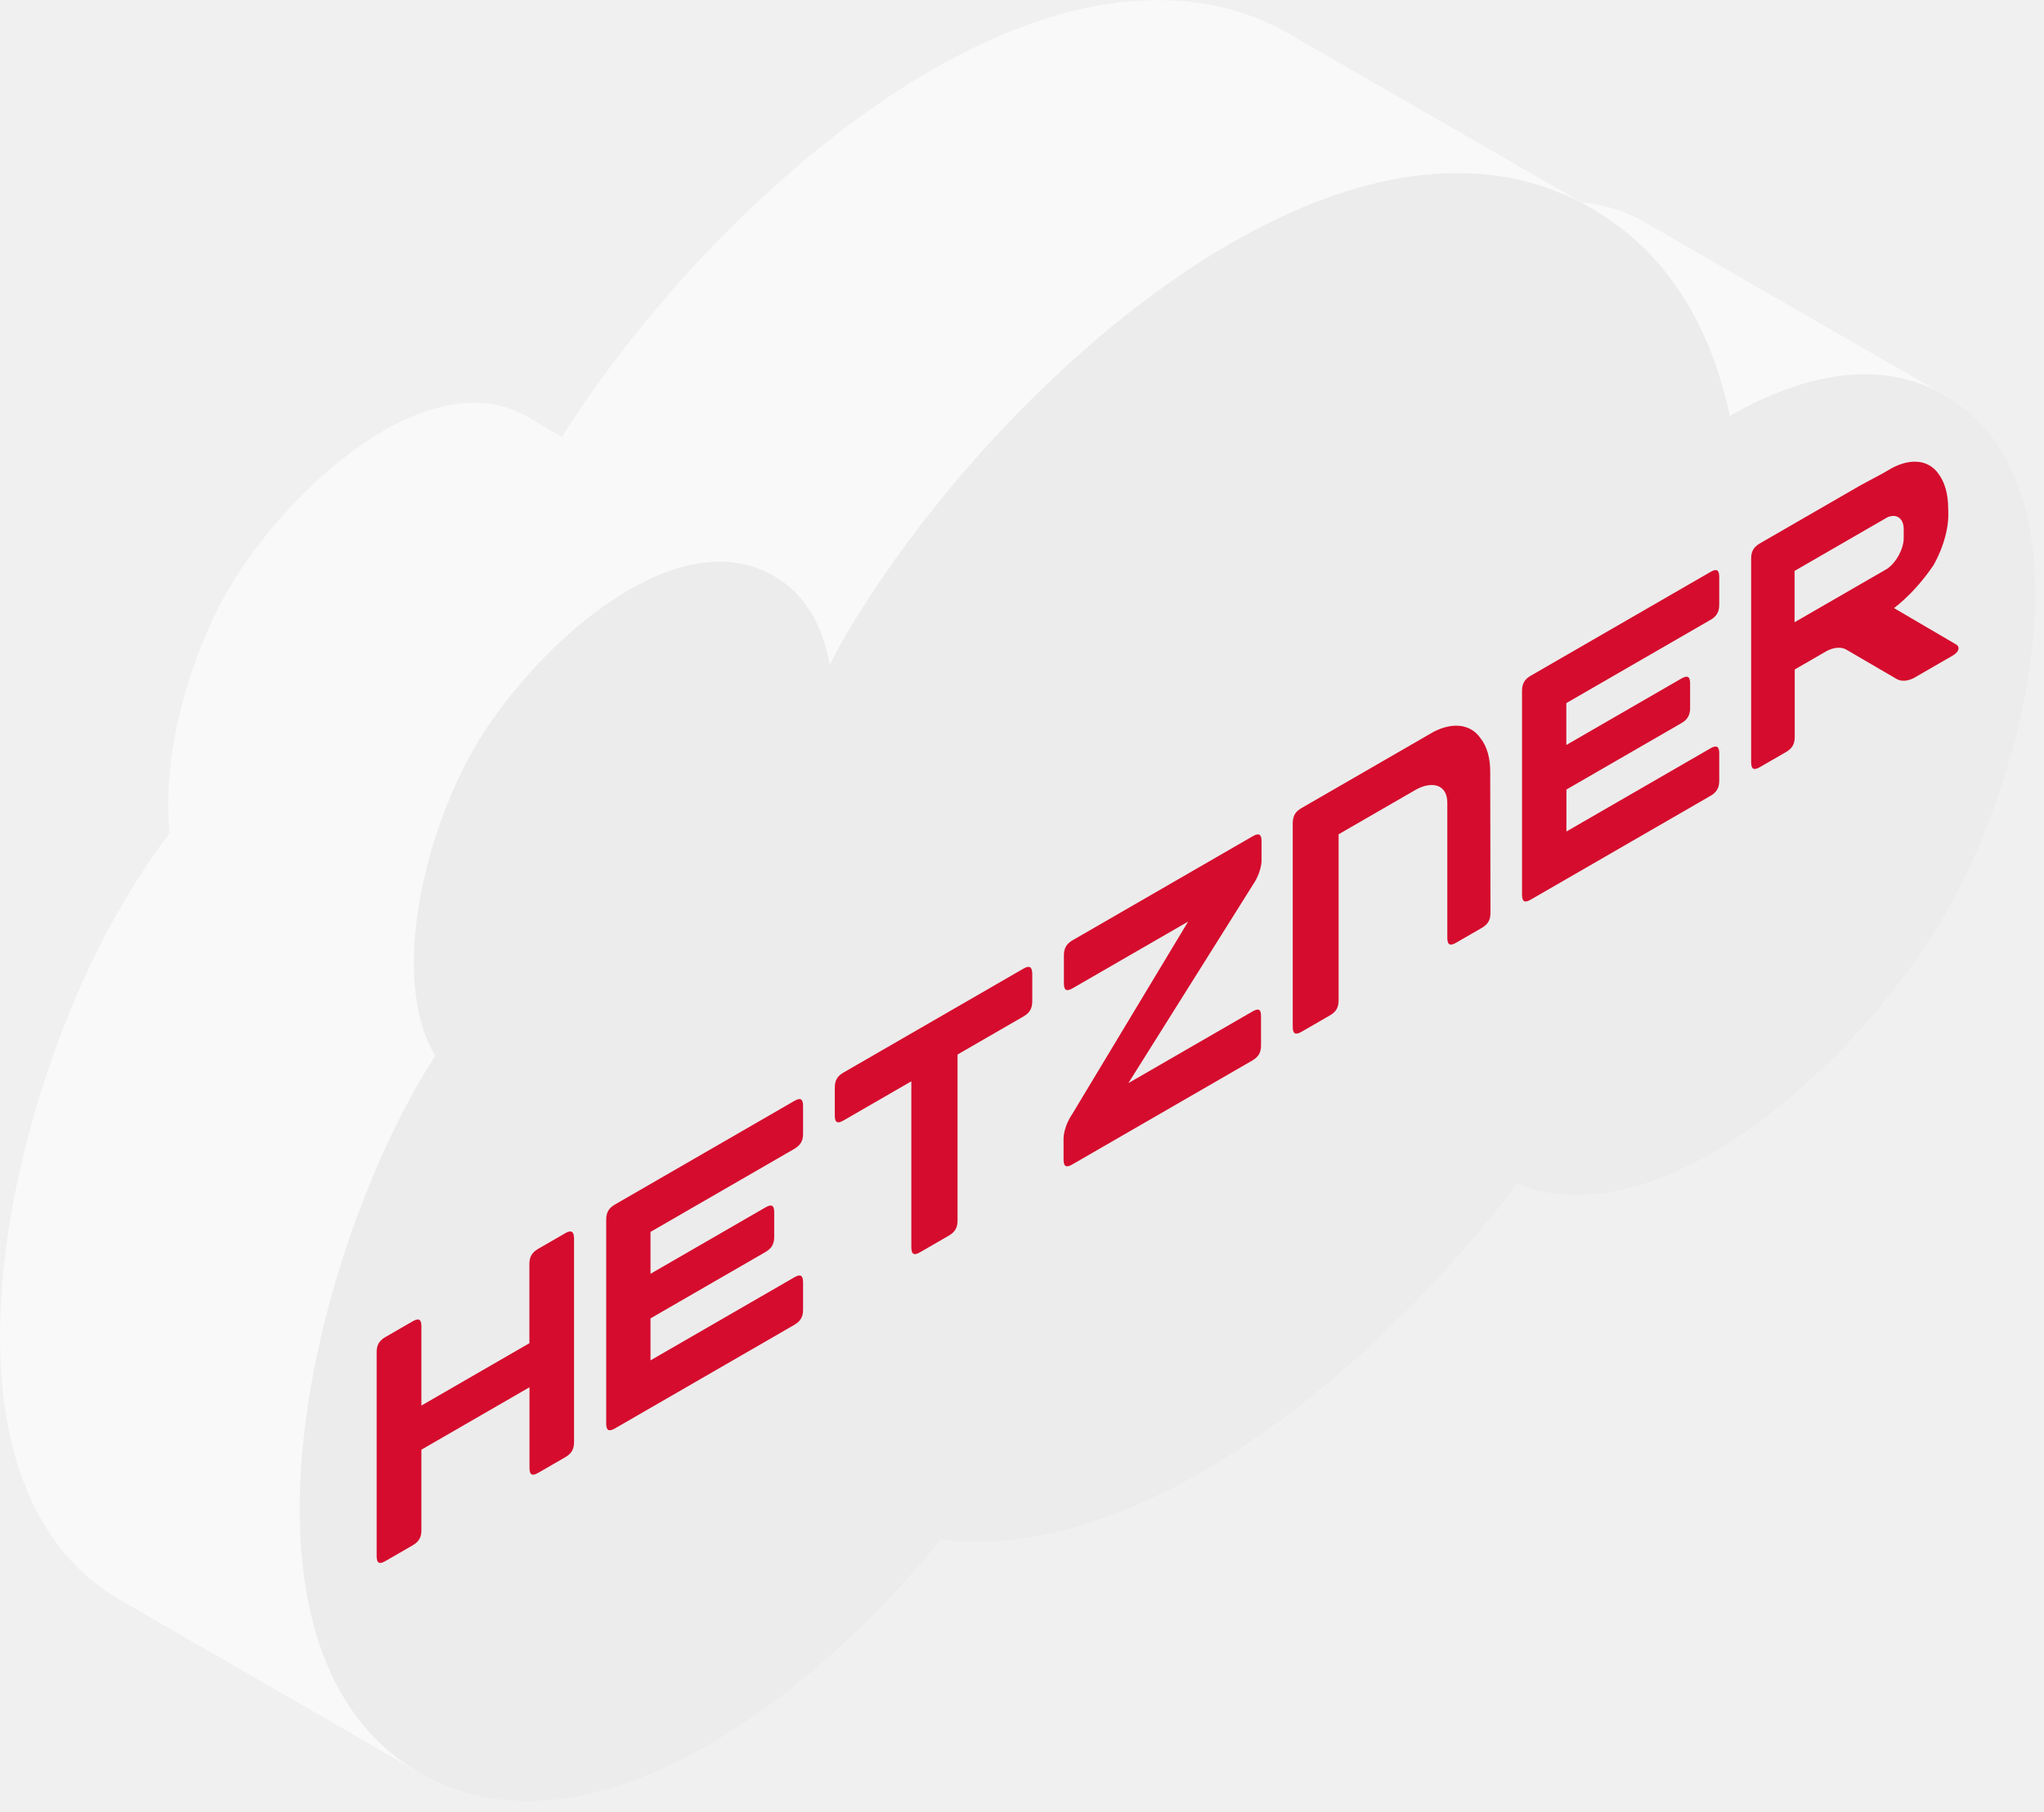
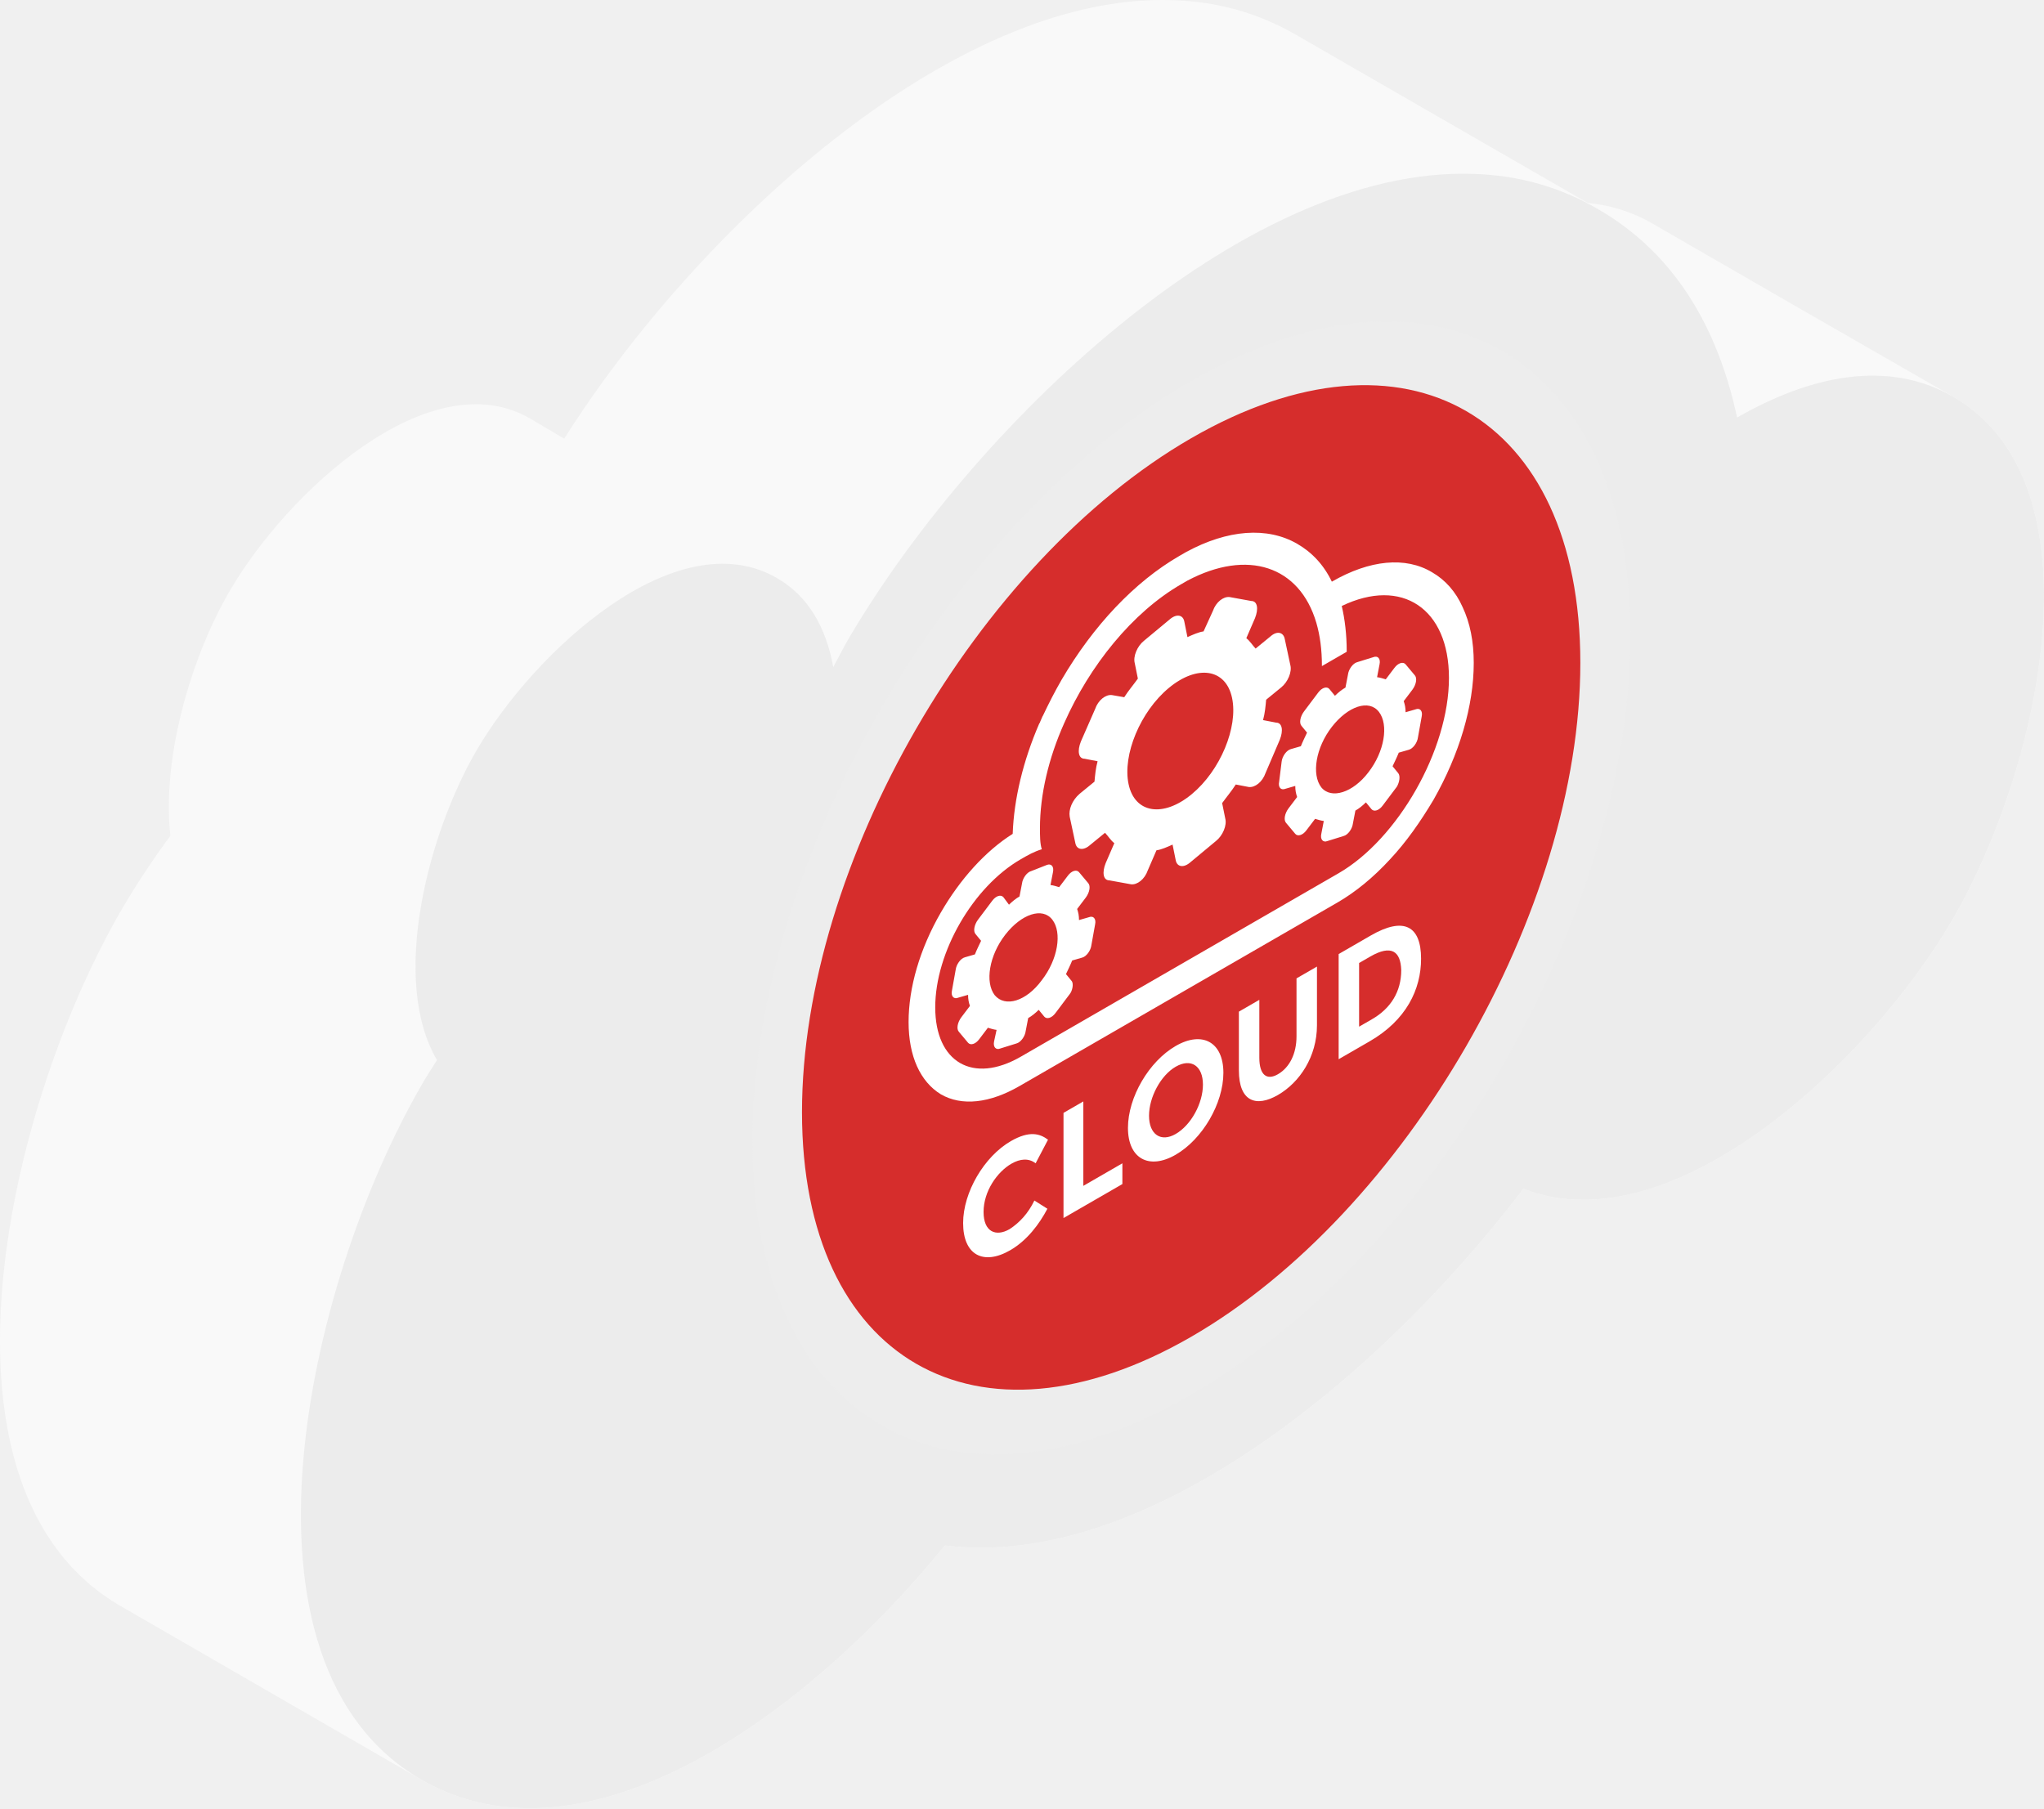
- <svg xmlns="http://www.w3.org/2000/svg" width="100%" height="100%" viewBox="0 0 167 148" version="1.1" xml:space="preserve" style="fill-rule:evenodd;clip-rule:evenodd;stroke-linejoin:round;stroke-miterlimit:2;">
-   <g id="g208348" transform="matrix(0.249833,0,0,0.249833,-855.205,-99.8714)">
-     <g id="g208342">
-       <g id="path11527" transform="matrix(0.52816,0,0,0.52816,-7185.2,-18941.2)">
-         <path d="M20808.9,36619.7C20672.1,36614.6 20513.3,36763.4 20433.3,36890.1C20426.1,36885.8 20418.9,36881.6 20412.2,36877.6C20350.3,36841.9 20262.3,36923 20226.6,36984.8C20203.8,37024.2 20185,37086 20190.5,37135C20178.9,37150.6 20168.6,37166.5 20159.9,37181.5C20088.4,37305.1 20036.2,37538.6 20159.9,37610.1L20345.4,37717.2C20446.6,37775.6 20582.8,37677.8 20668.1,37572.7C20790.8,37588.3 20935.1,37470.6 21024.8,37352.7C21116.5,37388.7 21238.9,37274.2 21289.9,37185.7C21343.5,37093 21382.7,36917.9 21289.9,36864.3C21197.2,36811 21197.1,36811 21104.4,36757.4C21091.7,36750 21078.3,36746.1 21064.4,36744.7L20885.4,36641.5C20861.3,36627.3 20835.5,36620.5 20808.9,36619.7L20808.9,36619.7Z" style="fill:rgb(249,249,249);fill-rule:nonzero;" />
-       </g>
-       <g id="path11530" transform="matrix(0.52816,0,0,0.52816,-7185.2,-18941.2)">
-         <path d="M20994.5,36726.8C20850.8,36721.4 20682.4,36885.8 20607.1,37016.2C20604.4,37021 20601.9,37026.1 20599.2,37031C20594.9,37007.2 20584.2,36987.3 20564.4,36976C20502.5,36940.3 20414.5,37021.3 20378.8,37083.1C20349.1,37134.7 20326,37224.3 20354.9,37273.3C20351.7,37278.4 20348.3,37283.5 20345.4,37288.6C20274,37412.2 20221.7,37645.8 20345.4,37717.2C20446.6,37775.6 20582.8,37677.8 20668.1,37572.7C20790.8,37588.3 20935.1,37470.6 21024.8,37352.7C21116.5,37388.7 21238.9,37274.2 21289.9,37185.7C21343.5,37093 21382.7,36917.9 21289.9,36864.3C21249.7,36841 21202,36851 21156.5,36877C21144.7,36821.8 21118.1,36775.8 21071,36748.6C21046.8,36734.5 21021.1,36727.7 20994.5,36726.8L20994.5,36726.8Z" style="fill:rgb(236,236,236);fill-rule:nonzero;" />
+ <svg xmlns="http://www.w3.org/2000/svg" width="58.67mm" height="51.912mm" viewBox="0 0 58.67 51.912" version="1.1" id="svg8">
+   <defs id="defs2" />
+   <g id="layer1" transform="translate(-84.50023,-147.8262)">
+     <g id="g4334" transform="matrix(0.2645833,0,0,0.2645833,-215.8388,-44.9698)">
+       <g transform="matrix(0.94425,0,0,0.94425,-22.3677,599.627)" id="g208356">
+         <g transform="translate(18.2518,-4.35393)" id="g208348">
+           <g id="g208342">
+             <g transform="matrix(0.52816,0,0,0.52816,-2534.78,-6682.04)" id="path208045-8">
+               <path id="path4307" style="fill:#f9f9f9;fill-rule:nonzero" d="m 7340.92,12918.6 c -48.25,-1.8 -104.29,50.7 -132.5,95.4 -2.55,-1.5 -5.08,-3 -7.45,-4.4 -21.82,-12.6 -52.87,16 -65.47,37.8 -8.04,13.9 -14.67,35.7 -12.75,53 -4.08,5.5 -7.72,11.1 -10.8,16.4 -25.2,43.6 -43.64,126 0,151.2 l 65.46,37.8 c 35.7,20.6 83.73,-13.9 113.82,-51 43.3,5.5 94.2,-36 125.85,-77.6 32.35,12.7 75.52,-27.7 93.54,-58.9 18.9,-32.7 32.73,-94.5 0,-113.4 -32.73,-18.8 -32.74,-18.8 -65.47,-37.7 -4.48,-2.6 -9.21,-4 -14.1,-4.5 l -63.14,-36.4 c -8.52,-5 -17.6,-7.4 -26.99,-7.7 z" />
+             </g>
+             <g transform="matrix(0.52816,0,0,0.52816,-2534.78,-6682.04)" id="path208155-2">
+               <path id="path4310" style="fill:#ececec;fill-rule:nonzero" d="m 7406.38,12956.4 c -50.68,-1.9 -110.08,56.1 -136.66,102.1 -0.94,1.7 -1.84,3.5 -2.77,5.2 -1.52,-8.4 -5.29,-15.4 -12.3,-19.4 -21.82,-12.6 -52.86,16 -65.46,37.8 -10.49,18.2 -18.63,49.8 -8.44,67.1 -1.14,1.8 -2.32,3.6 -3.34,5.4 -25.2,43.6 -43.64,126 0,151.2 35.7,20.6 83.73,-13.9 113.82,-51 43.3,5.5 94.2,-36 125.85,-77.6 32.35,12.7 75.52,-27.7 93.54,-58.9 18.9,-32.7 32.73,-94.5 0,-113.4 -14.21,-8.2 -31.03,-4.7 -47.06,4.5 -4.17,-19.5 -13.56,-35.7 -30.18,-45.3 -8.53,-5 -17.61,-7.4 -27,-7.7 z" />
+             </g>
+           </g>
+         </g>
+         <g id="g4331" transform="matrix(0.711978,-0.411061,0,0.822121,513.619,55.2341)">
+           <g id="g4317" transform="translate(1121.77,748.596)">
+             <circle id="circle4315" style="fill:#d62d2c" r="66.9" cy="70.9" cx="70.9" />
+           </g>
+           <g id="g4321" transform="translate(1121.77,748.596)">
+             <path id="path4319" style="fill:#ededed;fill-rule:nonzero" d="M 70.8,141.7 C 31.8,141.7 0,109.9 0,70.8 0,31.7 31.8,0 70.8,0 c 39,0 70.9,31.8 70.9,70.9 0,39.1 -31.8,70.8 -70.9,70.8 z M 70.8,8 C 36.2,8 8,36.2 8,70.8 c 0,34.6 28.2,62.8 62.8,62.8 34.6,0 62.8,-28.2 62.8,-62.8 C 133.6,36.2 105.5,8 70.8,8 Z" />
+           </g>
+           <g id="g4325" transform="translate(1121.77,748.596)">
+             <path id="path4323" style="fill:#ffffff;fill-rule:nonzero" d="m 83.6,42.1 -2.4,0.5 c -0.5,-0.7 -0.9,-1.5 -1.5,-2.2 l 1.4,-2.1 c 0.6,-1 0.4,-2.2 -0.6,-2.7 L 77,33.3 c -1,-0.6 -2.2,-0.4 -2.7,0.6 L 72.8,36 C 72,35.7 71.1,35.6 70.2,35.5 L 69.7,33.1 C 69.5,32 68.4,31.3 67.3,31.6 l -4.1,0.9 c -1.1,0.2 -1.8,1.3 -1.5,2.4 l 0.5,2.4 c -0.7,0.5 -1.5,0.9 -2.2,1.5 l -2,-1.3 c -1,-0.6 -2.2,-0.4 -2.7,0.6 L 53,41.5 c -0.6,1 -0.4,2.2 0.6,2.7 l 2.1,1.4 c -0.3,0.8 -0.4,1.7 -0.5,2.6 l -2.4,0.5 C 51.6,49 51,50 51.2,51.1 l 0.9,4.1 c 0.2,1.1 1.3,1.8 2.4,1.5 l 2.4,-0.5 c 0.5,0.7 0.9,1.5 1.5,2.2 L 57,60.5 c -0.6,1 -0.4,2.2 0.6,2.7 l 3.5,2.3 c 1,0.6 2.2,0.4 2.7,-0.6 l 1.4,-2.1 c 0.8,0.3 1.7,0.4 2.6,0.5 l 0.5,2.4 c 0.2,1.1 1.3,1.8 2.4,1.5 l 4.1,-0.9 c 1.1,-0.2 1.8,-1.3 1.5,-2.4 L 75.8,61.5 C 76.5,61 77.3,60.6 78,60 l 2.1,1.4 c 1,0.6 2.2,0.4 2.7,-0.6 l 2.3,-3.5 c 0.6,-1 0.4,-2.2 -0.6,-2.7 l -2.1,-1.4 c 0.3,-0.8 0.4,-1.7 0.5,-2.6 l 2.4,-0.5 c 1.1,-0.2 1.8,-1.3 1.5,-2.4 l -0.9,-4.1 c -0.2,-1 -1.2,-1.8 -2.3,-1.5 z M 70.9,57.8 c -4.6,1 -9.2,-1.9 -10.2,-6.5 -1,-4.6 1.9,-9.2 6.5,-10.2 4.6,-1 9.2,1.9 10.2,6.5 1,4.6 -1.9,9.2 -6.5,10.2 z M 51.5,74.2 50.6,72.8 c 0.3,-0.4 0.7,-0.9 1,-1.4 l 1.6,0.4 c 0.7,0.2 1.4,-0.3 1.5,-1 l 0.6,-2.6 c 0.2,-0.7 -0.3,-1.4 -1,-1.5 l -1.6,-0.4 c 0,-0.6 -0.1,-1.1 -0.3,-1.7 l 1.4,-0.9 c 0.6,-0.4 0.8,-1.2 0.4,-1.8 L 52.7,59.6 C 52.3,59 51.5,58.8 50.9,59.2 l -1.4,0.9 c -0.4,-0.3 -0.9,-0.7 -1.4,-1 l 0.4,-1.6 c 0.2,-0.7 -0.3,-1.4 -1,-1.5 L 45,55.6 c -0.7,-0.2 -1.4,0.3 -1.5,1 l -0.4,1.6 c -0.6,0 -1.1,0.1 -1.7,0.3 L 40.5,57 c -0.4,-0.6 -1.2,-0.8 -1.8,-0.4 l -2.3,1.5 c -0.6,0.4 -0.8,1.2 -0.4,1.8 l 0.9,1.4 c -0.3,0.4 -0.7,0.9 -1,1.4 l -1.6,-0.4 c -0.7,-0.2 -1.4,0.3 -1.5,1 l -0.6,2.6 c -0.2,0.7 0.3,1.4 1,1.5 l 1.6,0.4 c 0,0.6 0.1,1.1 0.3,1.7 l -1.4,0.9 c -0.6,0.4 -0.8,1.2 -0.4,1.8 l 1.5,2.3 c 0.4,0.6 1.2,0.8 1.8,0.4 L 38,74 c 0.4,0.3 0.9,0.7 1.4,1 L 39,76.4 c -0.2,0.7 0.3,1.4 1,1.5 l 2.6,0.6 c 0.7,0.2 1.4,-0.3 1.5,-1 l 0.4,-1.6 c 0.6,0 1.1,-0.1 1.7,-0.3 l 0.9,1.4 c 0.4,0.6 1.2,0.8 1.8,0.4 l 2.3,-1.5 c 0.4,-0.2 0.7,-1.1 0.3,-1.7 z M 39.1,70 c -1.6,-2.6 -0.9,-6 1.7,-7.6 2.6,-1.6 6,-0.9 7.6,1.7 1.6,2.6 0.9,6 -1.7,7.6 -2.5,1.7 -5.9,0.9 -7.6,-1.7 z m 65.1,1.5 -0.9,-1.4 c 0.3,-0.4 0.7,-0.9 1,-1.4 l 1.6,0.4 c 0.7,0.2 1.4,-0.3 1.5,-1 l 0.6,-2.6 c 0.2,-0.7 -0.3,-1.4 -1,-1.5 l -1.6,-0.4 c 0,-0.6 -0.1,-1.1 -0.3,-1.7 l 1.4,-0.9 c 0.6,-0.4 0.8,-1.2 0.4,-1.8 l -1.5,-2.3 c -0.4,-0.6 -1.2,-0.8 -1.8,-0.4 l -1.4,0.9 c -0.4,-0.3 -0.9,-0.7 -1.4,-1 l 0.4,-1.6 c 0.2,-0.7 -0.3,-1.4 -1,-1.5 l -2.6,-0.6 c -0.7,-0.2 -1.4,0.3 -1.5,1 l -0.4,1.6 c -0.6,0 -1.1,0.1 -1.7,0.3 L 93.1,54.2 C 92.7,53.6 91.9,53.4 91.3,53.8 L 89,55.3 c -0.6,0.4 -0.8,1.2 -0.4,1.8 l 0.9,1.4 c -0.3,0.4 -0.7,0.9 -1,1.4 l -1.6,-0.4 c -0.7,-0.2 -1.4,0.3 -1.5,1 L 85,63.1 c -0.2,0.7 0.3,1.4 1,1.5 l 1.6,0.4 c 0,0.6 0.1,1.1 0.3,1.7 l -1.4,0.9 c -0.6,0.4 -0.8,1.2 -0.4,1.8 l 1.5,2.3 c 0.4,0.6 1.2,0.8 1.8,0.4 l 1.4,-0.9 c 0.4,0.3 0.9,0.7 1.4,1 l -0.4,1.6 c -0.2,0.7 0.3,1.4 1,1.5 l 2.6,0.6 c 0.7,0.2 1.4,-0.3 1.5,-1 l 0.4,-1.6 c 0.6,0 1.1,-0.1 1.7,-0.3 l 0.9,1.4 c 0.4,0.6 1.2,0.8 1.8,0.4 l 2.3,-1.5 c 0.4,-0.4 0.6,-1.2 0.2,-1.8 z M 91.8,67.3 c -1.6,-2.6 -0.9,-6 1.7,-7.6 2.6,-1.6 6,-0.9 7.6,1.7 1.6,2.6 0.9,6 -1.7,7.6 -2.5,1.6 -6,0.8 -7.6,-1.7 z m 22.8,-13.8 c -1.1,-2.7 -2.8,-5.2 -4.9,-7.3 -4.3,-4.4 -10.1,-6.8 -16.2,-6.8 -1.3,-3 -3.2,-5.7 -5.6,-8.1 C 83.1,26.5 76.7,23.7 70,23.5 h -1.1 c -7.2,0 -13.9,2.8 -19,7.8 -1.1,1.1 -2.1,2.3 -3,3.5 l -0.1,0.1 c -0.1,0.1 -0.1,0.2 -0.2,0.3 -0.1,0.1 -0.1,0.2 -0.2,0.3 0,0 0,0.1 -0.1,0.1 -2.6,3.9 -4.1,8.5 -4.3,13.3 -4.4,0.2 -8.5,2.1 -11.6,5.2 -3.4,3.4 -5.2,7.9 -5.2,12.7 0,4.8 1.9,9.3 5.2,12.7 3.4,3.4 7.9,5.2 12.7,5.2 h 51.3 c 2.9,0 5.8,-0.6 8.5,-1.8 2.6,-1.1 4.9,-2.8 7,-4.8 4.2,-4.3 6.5,-9.9 6.5,-15.9 0,-3 -0.6,-5.9 -1.8,-8.7 z M 95.9,50.3 c 0,-2.3 -0.3,-4.6 -0.8,-6.7 9.7,0.8 17.3,9 17.3,18.7 0,10.1 -8.3,18.4 -17.8,18.4 H 43.3 c -7.7,0 -13.8,-6.1 -13.8,-13.8 0,-7.7 6.1,-13.8 13.8,-13.8 1.2,0 2.1,0 3.4,0.3 -0.3,-0.9 -0.3,-2.1 -0.3,-3.1 0,-4.7 1.4,-9.1 3.9,-12.7 4.1,-6 11,-10 18.9,-10 h 1 c 9.7,0.4 18.1,7 20.8,16.3 0.6,2.1 0.9,4.2 0.9,6.5 h 4 z" />
+           </g>
+           <g id="g4329" transform="translate(1121.77,748.596)">
+             <path id="path4327" style="fill:#ffffff;fill-rule:nonzero" d="m 45.5,101.9 2.1,2.2 c -1.3,1.5 -3.3,2.8 -6,2.8 -4.3,0 -7.6,-3.1 -7.6,-7.6 0,-4.3 3.4,-7.6 7.7,-7.6 3,0 4.7,1.3 6,2.8 l -2,2.3 c -1.1,-1.3 -2.5,-1.9 -3.9,-1.9 -2.3,0 -4.5,1.6 -4.5,4.5 0,2.8 2,4.5 4.2,4.5 1.6,-0.1 3,-0.7 4,-2 z M 50.1,92 h 3.3 v 11.8 h 6.3 v 2.9 H 50.2 V 92 Z m 10.5,7.3 c 0,-4.3 3.4,-7.6 7.7,-7.6 4.3,0 7.7,3.3 7.7,7.6 0,4.3 -3.4,7.6 -7.7,7.6 -4.3,0 -7.7,-3.3 -7.7,-7.6 z m 3.4,0 c 0,2.6 1.9,4.7 4.3,4.7 2.5,0 4.4,-2.1 4.4,-4.7 0,-2.6 -1.9,-4.7 -4.4,-4.7 -2.4,0 -4.3,2.1 -4.3,4.7 z m 23.8,0.8 V 92 h 3.3 v 8.2 c 0,4.4 -2.8,6.6 -6.3,6.6 -3.5,0 -6.3,-2.2 -6.3,-6.6 V 92 h 3.3 v 8.1 c 0,2.4 1.2,3.8 3,3.8 1.9,0 3,-1.4 3,-3.8 z m 11.8,6.6 h -5 V 92 h 5.2 c 5.3,0 8.1,2.7 8.1,7.3 0,4.3 -2.4,7.4 -8.3,7.4 z m 0.1,-11.8 h -1.8 v 8.9 h 2.1 c 3,0 4.7,-1.5 4.7,-4.5 -0.1,-2.7 -1.6,-4.4 -5,-4.4 z" />
+           </g>
+         </g>
      </g>
    </g>
  </g>
-   <g id="HETZNER" transform="matrix(0.71228,-0.411235,3.95395e-17,0.82247,30.7745,109.641)">
-     <path d="M174.05,14.12C175.701,13.835 177.257,13.148 178.58,12.12C179.8,10.843 180.413,9.1 180.26,7.34C180.265,5.907 179.87,4.501 179.12,3.28C178.014,1.394 176.024,0.192 173.84,0.09L172.75,0.09L170.2,0L158.66,0C157.96,0 157.66,0.29 157.66,1L157.66,21.22C157.66,21.92 157.95,22.22 158.66,22.22L161.66,22.22C162.36,22.22 162.66,21.93 162.66,21.22L162.66,14.52L166.33,14.52C167.137,14.562 167.904,14.884 168.5,15.43L174.32,21.28C174.85,21.822 175.563,22.15 176.32,22.2L180.79,22.2C181.49,22.2 181.66,21.79 181.17,21.29L174.05,14.12ZM173.29,9.82L162.64,9.82L162.64,4.72L173.29,4.72C174.366,4.852 175.178,5.786 175.16,6.87L175.16,7.66C175.179,8.746 174.368,9.683 173.29,9.82Z" style="fill:rgb(213,12,45);fill-rule:nonzero;" />
-     <path d="M153,17.52L136.47,17.52L136.47,13.35L149.66,13.35C150.36,13.35 150.66,13.06 150.66,12.35L150.66,9.92C150.66,9.22 150.37,8.92 149.66,8.92L136.46,8.92L136.46,4.76L153,4.76C153.7,4.76 154,4.47 154,3.76L154,1C154,0.3 153.71,0 153,0L132.38,0C131.68,0 131.38,0.29 131.38,1L131.38,21.24C131.38,21.94 131.67,22.24 132.38,22.24L153,22.24C153.7,22.24 154,21.95 154,21.24L154,18.51C154,17.81 153.67,17.52 153,17.52Z" style="fill:rgb(213,12,45);fill-rule:nonzero;" />
-     <path d="M127.73,7.3C127.752,5.885 127.359,4.494 126.6,3.3C125.486,1.367 123.467,0.124 121.24,0L106.08,0C105.37,0 105.08,0.29 105.08,1L105.08,21.22C105.08,21.92 105.37,22.22 106.08,22.22L109.34,22.22C110.04,22.22 110.34,21.94 110.34,21.22L110.34,4.73L119.12,4.73C120.99,4.73 122.81,5.97 122.81,7.84L122.81,21.24C122.81,21.94 123.1,22.24 123.81,22.24L126.76,22.24C127.47,22.24 127.76,21.95 127.76,21.24L127.73,7.3Z" style="fill:rgb(213,12,45);fill-rule:nonzero;" />
-     <path d="M100.47,17.39L86.22,17.39L100.5,4.84C101.079,4.397 101.443,3.727 101.5,3L101.5,1C101.5,0.3 101.2,0 100.5,0L79.83,0C79.13,0 78.83,0.29 78.83,1L78.83,3.77C78.83,4.47 79.12,4.77 79.83,4.77L93.08,4.77L79.79,17.24C79.216,17.687 78.853,18.355 78.79,19.08L78.79,21.25C78.79,21.95 79.08,22.25 79.79,22.25L100.44,22.25C101.14,22.25 101.44,21.96 101.44,21.25L101.44,18.38C101.46,17.68 101.17,17.39 100.47,17.39Z" style="fill:rgb(213,12,45);fill-rule:nonzero;" />
-     <path d="M74.19,0L53.55,0C52.84,0 52.55,0.28 52.55,1L52.55,3.76C52.55,4.46 52.83,4.76 53.55,4.76L61.33,4.76L61.33,21.24C61.33,21.94 61.62,22.24 62.33,22.24L65.63,22.24C66.33,22.24 66.63,21.95 66.63,21.24L66.63,4.75L74.2,4.75C74.9,4.75 75.2,4.46 75.2,3.75L75.2,1C75.18,0.32 74.89,0 74.19,0Z" style="fill:rgb(213,12,45);fill-rule:nonzero;" />
-     <path d="M47.91,17.52L31.41,17.52L31.41,13.35L44.6,13.35C45.3,13.35 45.6,13.06 45.6,12.35L45.6,9.92C45.6,9.22 45.32,8.92 44.6,8.92L31.41,8.92L31.41,4.76L47.91,4.76C48.61,4.76 48.91,4.47 48.91,3.76L48.91,1C48.91,0.3 48.62,0 47.91,0L27.33,0C26.63,0 26.33,0.29 26.33,1L26.33,21.24C26.33,21.94 26.62,22.24 27.33,22.24L47.91,22.24C48.61,22.24 48.91,21.95 48.91,21.24L48.91,18.51C48.9,17.81 48.61,17.52 47.91,17.52Z" style="fill:rgb(213,12,45);fill-rule:nonzero;" />
-     <path d="M21.63,0L18.52,0C17.82,0 17.52,0.29 17.52,1L17.52,8.87L5.13,8.87L5.13,1C5.13,0.3 4.84,0 4.13,0L1,0C0.29,0 0,0.29 0,1L0,21.25C0,21.96 0.29,22.25 1,22.25L4.13,22.25C4.83,22.25 5.13,21.97 5.13,21.25L5.13,13.25L17.53,13.25L17.53,21.25C17.53,21.95 17.82,22.25 18.53,22.25L21.64,22.25C22.34,22.25 22.64,21.96 22.64,21.25L22.64,1C22.62,0.32 22.33,0 21.63,0Z" style="fill:rgb(213,12,45);fill-rule:nonzero;" />
-   </g>
</svg>
